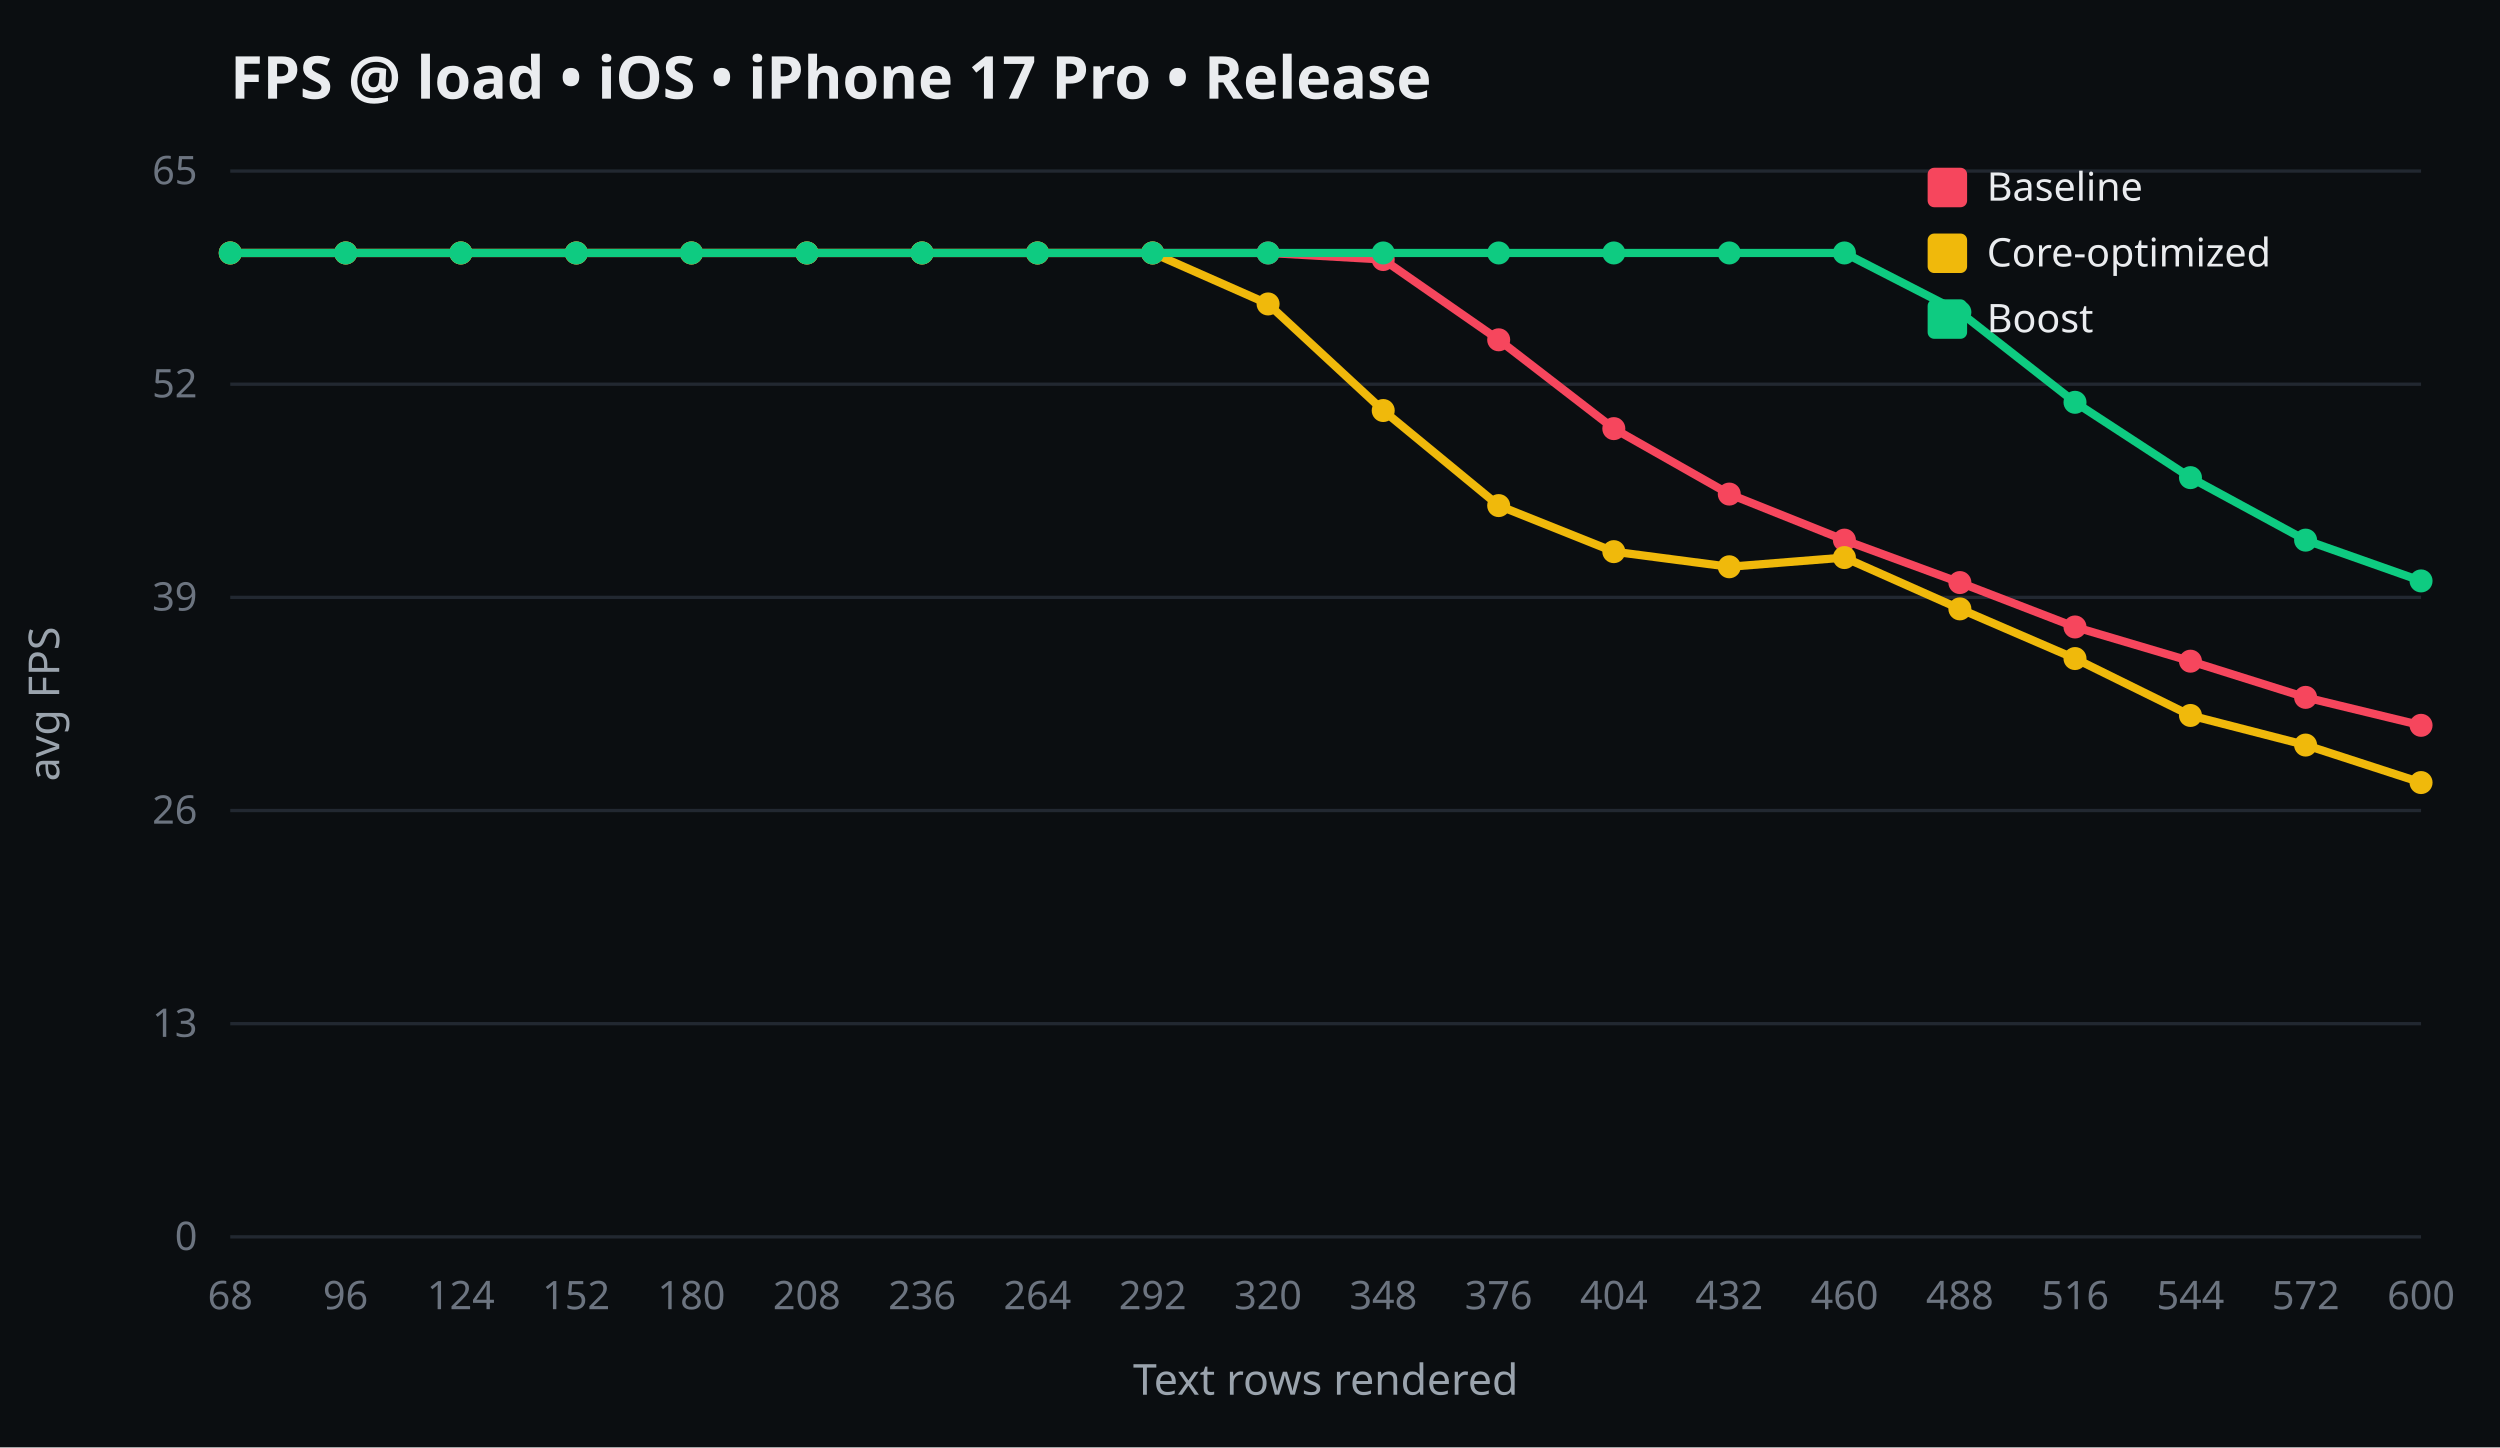
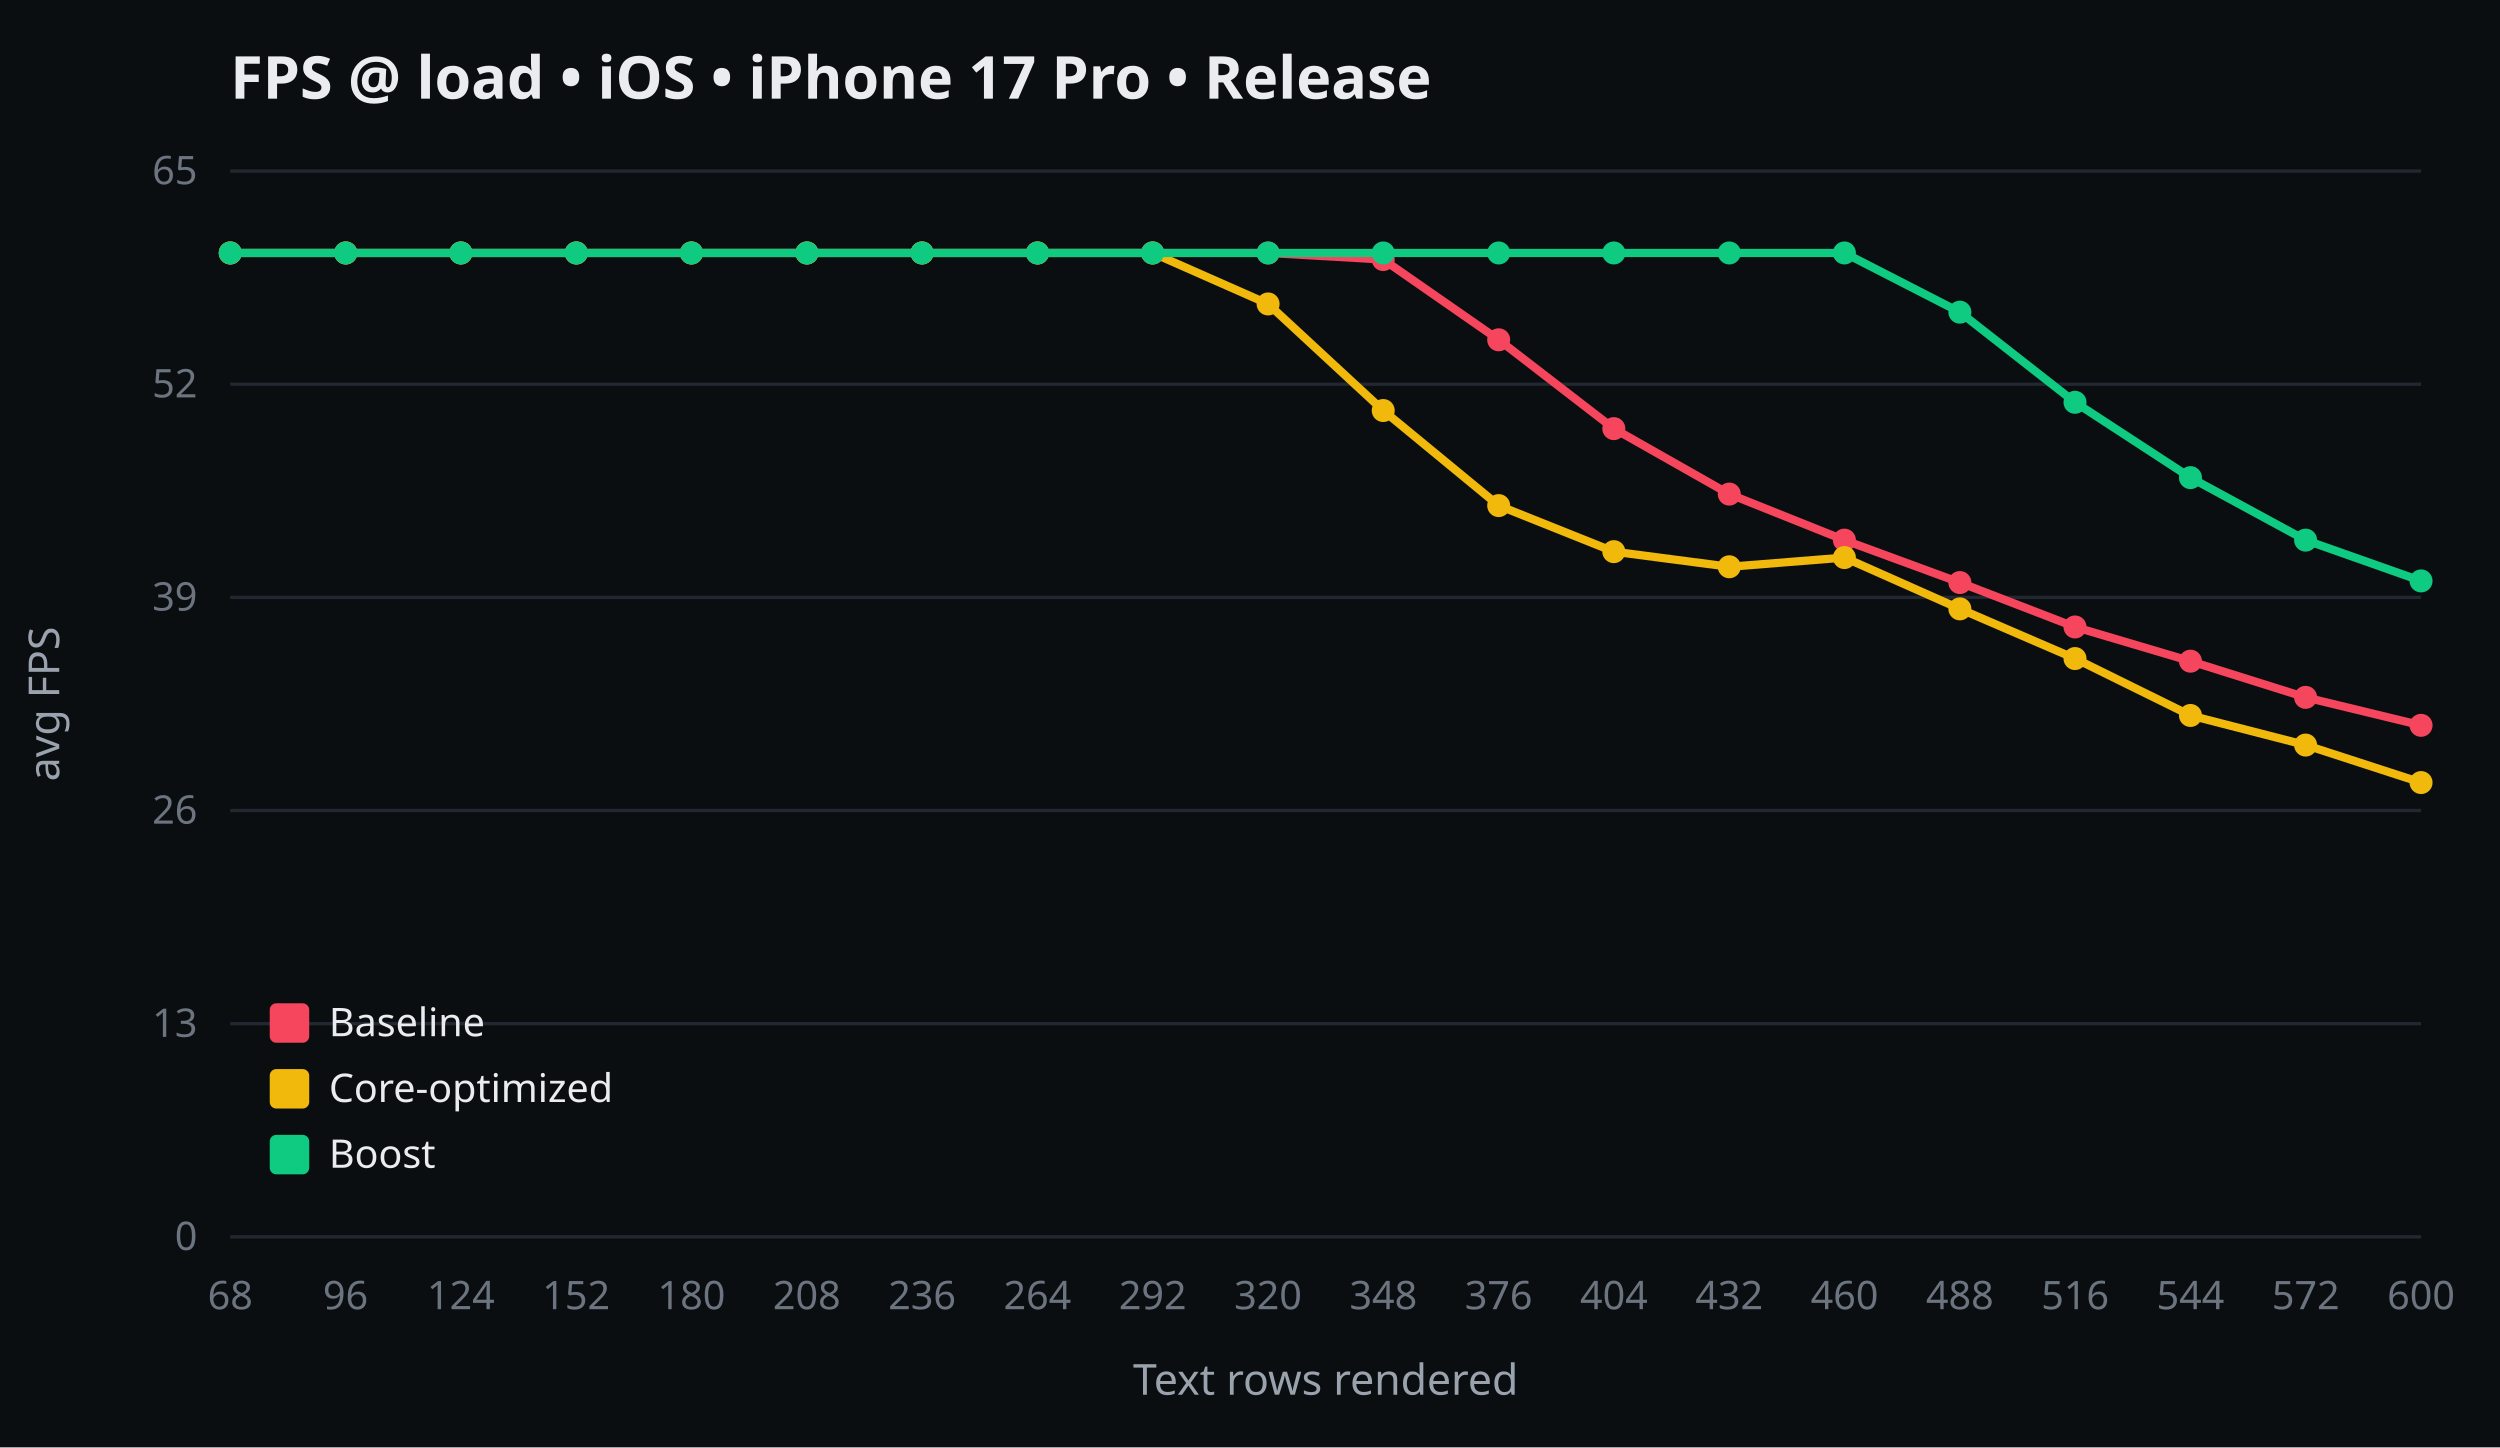
<svg xmlns="http://www.w3.org/2000/svg" width="760" height="440" viewBox="0 0 760 440">
  <rect x="0" y="0" width="760" height="440" fill="#0b0e11" />
  <text x="70" y="30" fill="#eaecef" font-size="18" font-weight="700" font-family="system-ui,sans-serif">FPS @ load • iOS • iPhone 17 Pro • Release</text>
  <line x1="70" y1="376" x2="736" y2="376" stroke="#222831" stroke-width="1" />
  <text x="60" y="380" fill="#6c7480" font-size="12" text-anchor="end" font-family="system-ui,sans-serif">0</text>
  <line x1="70" y1="311.2" x2="736" y2="311.2" stroke="#222831" stroke-width="1" />
  <text x="60" y="315.2" fill="#6c7480" font-size="12" text-anchor="end" font-family="system-ui,sans-serif">13</text>
  <line x1="70" y1="246.4" x2="736" y2="246.4" stroke="#222831" stroke-width="1" />
  <text x="60" y="250.4" fill="#6c7480" font-size="12" text-anchor="end" font-family="system-ui,sans-serif">26</text>
  <line x1="70" y1="181.6" x2="736" y2="181.6" stroke="#222831" stroke-width="1" />
  <text x="60" y="185.6" fill="#6c7480" font-size="12" text-anchor="end" font-family="system-ui,sans-serif">39</text>
  <line x1="70" y1="116.8" x2="736" y2="116.8" stroke="#222831" stroke-width="1" />
  <text x="60" y="120.8" fill="#6c7480" font-size="12" text-anchor="end" font-family="system-ui,sans-serif">52</text>
  <line x1="70" y1="52" x2="736" y2="52" stroke="#222831" stroke-width="1" />
  <text x="60" y="56" fill="#6c7480" font-size="12" text-anchor="end" font-family="system-ui,sans-serif">65</text>
  <text x="70" y="398" fill="#6c7480" font-size="12" text-anchor="middle" font-family="system-ui,sans-serif">68</text>
  <text x="105.053" y="398" fill="#6c7480" font-size="12" text-anchor="middle" font-family="system-ui,sans-serif">96</text>
  <text x="140.105" y="398" fill="#6c7480" font-size="12" text-anchor="middle" font-family="system-ui,sans-serif">124</text>
  <text x="175.158" y="398" fill="#6c7480" font-size="12" text-anchor="middle" font-family="system-ui,sans-serif">152</text>
  <text x="210.211" y="398" fill="#6c7480" font-size="12" text-anchor="middle" font-family="system-ui,sans-serif">180</text>
  <text x="245.263" y="398" fill="#6c7480" font-size="12" text-anchor="middle" font-family="system-ui,sans-serif">208</text>
  <text x="280.316" y="398" fill="#6c7480" font-size="12" text-anchor="middle" font-family="system-ui,sans-serif">236</text>
  <text x="315.368" y="398" fill="#6c7480" font-size="12" text-anchor="middle" font-family="system-ui,sans-serif">264</text>
  <text x="350.421" y="398" fill="#6c7480" font-size="12" text-anchor="middle" font-family="system-ui,sans-serif">292</text>
  <text x="385.474" y="398" fill="#6c7480" font-size="12" text-anchor="middle" font-family="system-ui,sans-serif">320</text>
  <text x="420.526" y="398" fill="#6c7480" font-size="12" text-anchor="middle" font-family="system-ui,sans-serif">348</text>
  <text x="455.579" y="398" fill="#6c7480" font-size="12" text-anchor="middle" font-family="system-ui,sans-serif">376</text>
  <text x="490.632" y="398" fill="#6c7480" font-size="12" text-anchor="middle" font-family="system-ui,sans-serif">404</text>
  <text x="525.684" y="398" fill="#6c7480" font-size="12" text-anchor="middle" font-family="system-ui,sans-serif">432</text>
  <text x="560.737" y="398" fill="#6c7480" font-size="12" text-anchor="middle" font-family="system-ui,sans-serif">460</text>
  <text x="595.789" y="398" fill="#6c7480" font-size="12" text-anchor="middle" font-family="system-ui,sans-serif">488</text>
  <text x="630.842" y="398" fill="#6c7480" font-size="12" text-anchor="middle" font-family="system-ui,sans-serif">516</text>
  <text x="665.895" y="398" fill="#6c7480" font-size="12" text-anchor="middle" font-family="system-ui,sans-serif">544</text>
  <text x="700.947" y="398" fill="#6c7480" font-size="12" text-anchor="middle" font-family="system-ui,sans-serif">572</text>
  <text x="736" y="398" fill="#6c7480" font-size="12" text-anchor="middle" font-family="system-ui,sans-serif">600</text>
  <text x="403" y="424" fill="#9aa3ad" font-size="13" text-anchor="middle" font-family="system-ui,sans-serif">Text rows rendered</text>
  <text x="18" y="214" fill="#9aa3ad" font-size="13" text-anchor="middle" font-family="system-ui,sans-serif" transform="rotate(-90 18 214)">avg FPS</text>
  <polyline points="70.0,76.9 105.1,76.9 140.1,76.9 175.2,76.9 210.2,76.9 245.3,76.9 280.3,76.9 315.4,76.9 350.4,76.9 385.5,76.9 420.5,78.9 455.6,103.3 490.6,130.3 525.7,150.2 560.7,164.2 595.8,177.1 630.8,190.6 665.9,201.0 700.9,212.0 736.0,220.5" fill="none" stroke="#f6465d" stroke-width="2.5" />
  <circle cx="70.0" cy="76.9" r="3.5" fill="#f6465d" />
  <circle cx="105.1" cy="76.9" r="3.5" fill="#f6465d" />
  <circle cx="140.1" cy="76.9" r="3.5" fill="#f6465d" />
  <circle cx="175.2" cy="76.9" r="3.5" fill="#f6465d" />
  <circle cx="210.2" cy="76.9" r="3.5" fill="#f6465d" />
  <circle cx="245.3" cy="76.9" r="3.5" fill="#f6465d" />
  <circle cx="280.3" cy="76.9" r="3.5" fill="#f6465d" />
  <circle cx="315.4" cy="76.9" r="3.5" fill="#f6465d" />
  <circle cx="350.4" cy="76.9" r="3.5" fill="#f6465d" />
  <circle cx="385.5" cy="76.9" r="3.5" fill="#f6465d" />
  <circle cx="420.5" cy="78.9" r="3.5" fill="#f6465d" />
  <circle cx="455.6" cy="103.3" r="3.5" fill="#f6465d" />
  <circle cx="490.6" cy="130.3" r="3.5" fill="#f6465d" />
  <circle cx="525.7" cy="150.2" r="3.5" fill="#f6465d" />
  <circle cx="560.7" cy="164.2" r="3.5" fill="#f6465d" />
  <circle cx="595.8" cy="177.1" r="3.5" fill="#f6465d" />
  <circle cx="630.8" cy="190.6" r="3.5" fill="#f6465d" />
  <circle cx="665.9" cy="201.0" r="3.5" fill="#f6465d" />
  <circle cx="700.9" cy="212.0" r="3.5" fill="#f6465d" />
  <circle cx="736.0" cy="220.5" r="3.5" fill="#f6465d" />
  <polyline points="70.0,76.9 105.1,76.9 140.1,76.9 175.2,76.9 210.2,76.9 245.3,76.9 280.3,76.9 315.4,76.9 350.4,76.9 385.5,92.4 420.5,124.8 455.6,153.7 490.6,167.7 525.7,172.3 560.7,169.5 595.8,185.1 630.8,200.2 665.9,217.5 700.9,226.5 736.0,237.9" fill="none" stroke="#f0b90b" stroke-width="2.5" />
  <circle cx="70.0" cy="76.9" r="3.5" fill="#f0b90b" />
  <circle cx="105.1" cy="76.9" r="3.5" fill="#f0b90b" />
  <circle cx="140.1" cy="76.9" r="3.5" fill="#f0b90b" />
  <circle cx="175.2" cy="76.9" r="3.5" fill="#f0b90b" />
  <circle cx="210.2" cy="76.9" r="3.5" fill="#f0b90b" />
  <circle cx="245.3" cy="76.9" r="3.5" fill="#f0b90b" />
  <circle cx="280.3" cy="76.9" r="3.5" fill="#f0b90b" />
  <circle cx="315.4" cy="76.9" r="3.5" fill="#f0b90b" />
  <circle cx="350.4" cy="76.9" r="3.5" fill="#f0b90b" />
  <circle cx="385.5" cy="92.4" r="3.5" fill="#f0b90b" />
  <circle cx="420.5" cy="124.8" r="3.5" fill="#f0b90b" />
  <circle cx="455.6" cy="153.7" r="3.5" fill="#f0b90b" />
  <circle cx="490.6" cy="167.7" r="3.5" fill="#f0b90b" />
  <circle cx="525.7" cy="172.3" r="3.5" fill="#f0b90b" />
  <circle cx="560.7" cy="169.5" r="3.5" fill="#f0b90b" />
  <circle cx="595.8" cy="185.1" r="3.5" fill="#f0b90b" />
  <circle cx="630.8" cy="200.2" r="3.5" fill="#f0b90b" />
  <circle cx="665.9" cy="217.5" r="3.5" fill="#f0b90b" />
  <circle cx="700.9" cy="226.5" r="3.5" fill="#f0b90b" />
  <circle cx="736.0" cy="237.9" r="3.5" fill="#f0b90b" />
  <polyline points="70.0,76.9 105.1,76.9 140.1,76.9 175.2,76.9 210.2,76.9 245.3,76.9 280.3,76.9 315.4,76.9 350.4,76.9 385.5,76.9 420.5,76.9 455.6,76.9 490.6,76.9 525.7,76.9 560.7,76.9 595.8,94.9 630.8,122.3 665.9,145.2 700.9,164.2 736.0,176.6" fill="none" stroke="#0ecb81" stroke-width="2.5" />
  <circle cx="70.0" cy="76.9" r="3.5" fill="#0ecb81" />
  <circle cx="105.1" cy="76.9" r="3.5" fill="#0ecb81" />
  <circle cx="140.1" cy="76.9" r="3.5" fill="#0ecb81" />
  <circle cx="175.2" cy="76.9" r="3.5" fill="#0ecb81" />
  <circle cx="210.2" cy="76.9" r="3.5" fill="#0ecb81" />
  <circle cx="245.3" cy="76.9" r="3.5" fill="#0ecb81" />
  <circle cx="280.3" cy="76.9" r="3.5" fill="#0ecb81" />
  <circle cx="315.4" cy="76.9" r="3.5" fill="#0ecb81" />
  <circle cx="350.4" cy="76.9" r="3.5" fill="#0ecb81" />
  <circle cx="385.5" cy="76.9" r="3.5" fill="#0ecb81" />
  <circle cx="420.5" cy="76.9" r="3.5" fill="#0ecb81" />
  <circle cx="455.6" cy="76.9" r="3.5" fill="#0ecb81" />
  <circle cx="490.6" cy="76.9" r="3.5" fill="#0ecb81" />
  <circle cx="525.7" cy="76.9" r="3.5" fill="#0ecb81" />
  <circle cx="560.7" cy="76.9" r="3.5" fill="#0ecb81" />
  <circle cx="595.8" cy="94.9" r="3.5" fill="#0ecb81" />
  <circle cx="630.8" cy="122.3" r="3.5" fill="#0ecb81" />
  <circle cx="665.9" cy="145.2" r="3.5" fill="#0ecb81" />
  <circle cx="700.9" cy="164.2" r="3.5" fill="#0ecb81" />
  <circle cx="736.0" cy="176.6" r="3.5" fill="#0ecb81" />
-   <rect x="586" y="51" width="12" height="12" rx="2" fill="#f6465d" />
-   <text x="604" y="61" fill="#eaecef" font-size="12" font-family="system-ui,sans-serif">Baseline</text>
-   <rect x="586" y="71" width="12" height="12" rx="2" fill="#f0b90b" />
-   <text x="604" y="81" fill="#eaecef" font-size="12" font-family="system-ui,sans-serif">Core-optimized</text>
-   <rect x="586" y="91" width="12" height="12" rx="2" fill="#0ecb81" />
-   <text x="604" y="101" fill="#eaecef" font-size="12" font-family="system-ui,sans-serif">Boost</text>
+   <rect x="82" y="305" width="12" height="12" rx="2" fill="#f6465d" />
+   <text x="100" y="315" fill="#eaecef" font-size="12" font-family="system-ui,sans-serif">Baseline</text>
+   <rect x="82" y="325" width="12" height="12" rx="2" fill="#f0b90b" />
+   <text x="100" y="335" fill="#eaecef" font-size="12" font-family="system-ui,sans-serif">Core-optimized</text>
+   <rect x="82" y="345" width="12" height="12" rx="2" fill="#0ecb81" />
+   <text x="100" y="355" fill="#eaecef" font-size="12" font-family="system-ui,sans-serif">Boost</text>
</svg>
